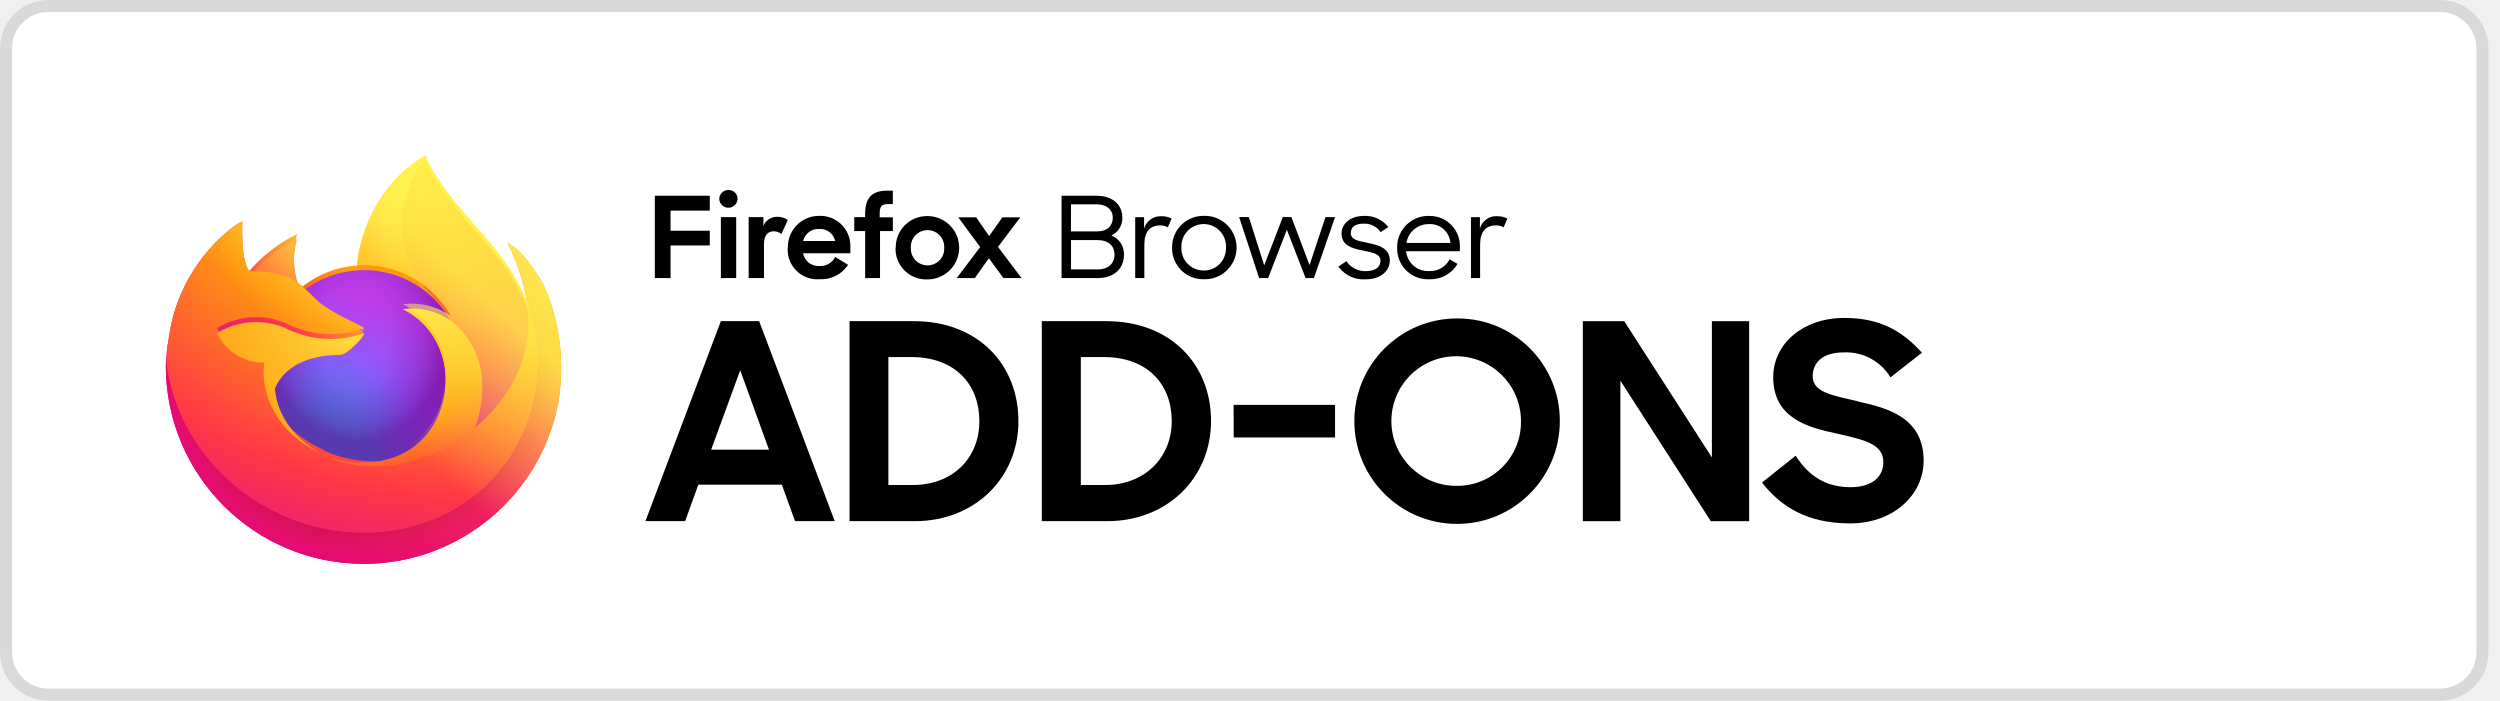
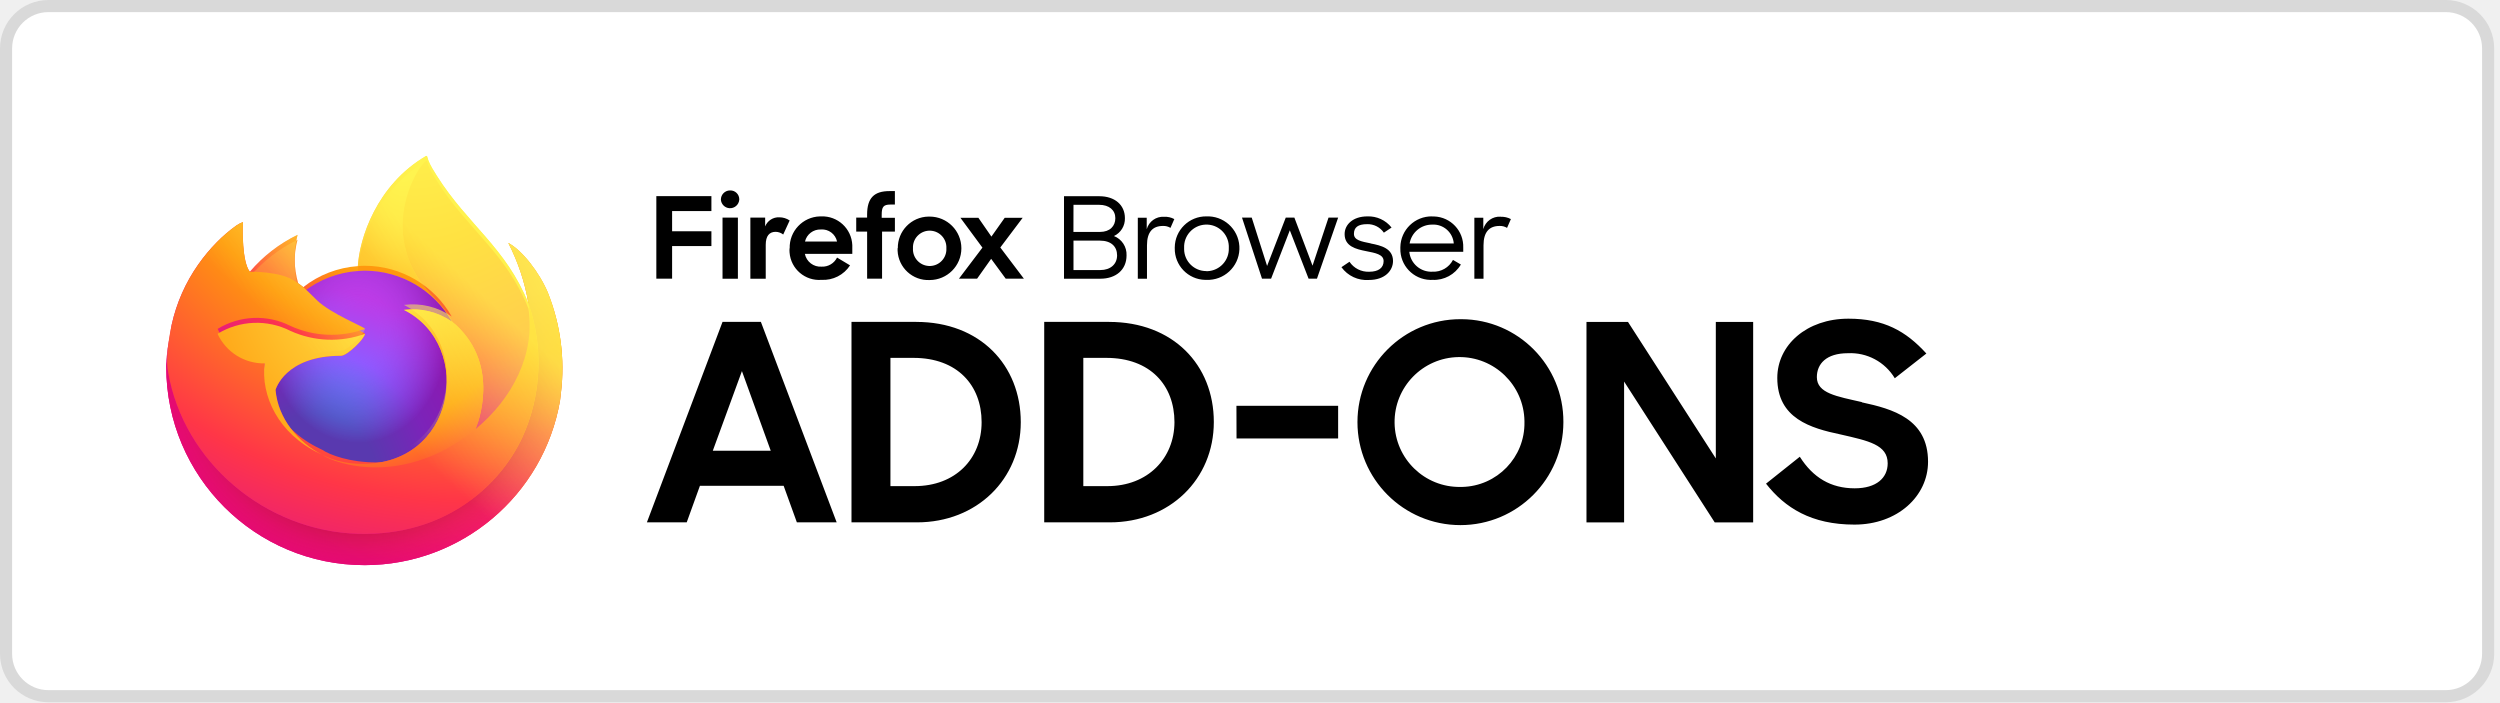
- <svg xmlns="http://www.w3.org/2000/svg" width="157" height="44" viewBox="0 0 157 44" fill="none">
-   <rect x="0.379" y="0.379" width="155.517" height="43.241" rx="2.655" fill="white" />
-   <rect x="0.379" y="0.379" width="155.517" height="43.241" rx="2.655" stroke="#D9D9D9" stroke-width="0.759" />
-   <path d="M34.342 18.371C33.802 17.072 32.707 15.669 31.849 15.225C32.461 16.409 32.885 17.681 33.107 18.997L33.11 19.018C31.704 15.515 29.322 14.102 27.376 11.026C27.275 10.87 27.178 10.71 27.083 10.55C27.035 10.466 26.989 10.38 26.946 10.294C26.866 10.138 26.803 9.973 26.761 9.801C26.761 9.786 26.748 9.771 26.733 9.77C26.725 9.767 26.717 9.767 26.709 9.77C26.708 9.77 26.706 9.772 26.703 9.773C26.701 9.775 26.697 9.777 26.695 9.778L26.7 9.77C23.578 11.598 22.52 14.981 22.421 16.674C21.175 16.76 19.983 17.219 19.001 17.992C18.899 17.906 18.791 17.825 18.68 17.749C18.398 16.758 18.385 15.709 18.645 14.712C17.499 15.268 16.48 16.055 15.654 17.025H15.648C15.155 16.401 15.191 14.342 15.219 13.911C15.073 13.97 14.933 14.044 14.803 14.131C14.369 14.442 13.962 14.79 13.588 15.171C13.162 15.602 12.774 16.069 12.427 16.565C11.628 17.697 11.061 18.978 10.759 20.33L10.742 20.412C10.696 20.67 10.656 20.929 10.62 21.188C10.62 21.198 10.617 21.206 10.617 21.215C10.508 21.78 10.441 22.353 10.416 22.927V22.992C10.422 29.856 15.991 35.415 22.855 35.409C28.899 35.404 34.064 31.05 35.091 25.093C35.111 24.933 35.128 24.773 35.147 24.612C35.403 22.496 35.126 20.351 34.341 18.369L34.342 18.371ZM20.018 28.098C20.076 28.126 20.131 28.156 20.19 28.183L20.199 28.188C20.138 28.159 20.079 28.128 20.018 28.098ZM33.11 19.02V19.008L33.112 19.021H33.11V19.02Z" fill="url(#paint0_linear_4745_283)" />
-   <path d="M34.342 18.371C33.802 17.072 32.707 15.669 31.849 15.225C32.461 16.409 32.885 17.681 33.107 18.997V19.009L33.11 19.023C34.068 21.763 33.929 24.769 32.723 27.41C31.299 30.466 27.851 33.598 22.454 33.446C16.623 33.281 11.487 28.954 10.527 23.287C10.352 22.393 10.527 21.939 10.615 21.213C10.494 21.778 10.428 22.352 10.414 22.929V22.993C10.42 29.857 15.989 35.416 22.853 35.41C28.898 35.405 34.063 31.051 35.09 25.094C35.11 24.934 35.127 24.775 35.145 24.613C35.401 22.498 35.125 20.352 34.339 18.371H34.342Z" fill="url(#paint1_radial_4745_283)" />
-   <path d="M34.342 18.371C33.802 17.072 32.707 15.669 31.849 15.225C32.461 16.409 32.885 17.681 33.107 18.997V19.009L33.11 19.023C34.068 21.763 33.929 24.769 32.723 27.41C31.299 30.466 27.851 33.598 22.454 33.446C16.623 33.281 11.487 28.954 10.527 23.287C10.352 22.393 10.527 21.939 10.615 21.213C10.494 21.778 10.428 22.352 10.414 22.929V22.993C10.42 29.857 15.989 35.416 22.853 35.41C28.898 35.405 34.063 31.051 35.09 25.094C35.11 24.934 35.127 24.775 35.145 24.613C35.401 22.498 35.125 20.352 34.339 18.371H34.342Z" fill="url(#paint2_radial_4745_283)" />
-   <path d="M28.302 20.144C28.329 20.164 28.354 20.182 28.38 20.201C28.068 19.648 27.679 19.14 27.225 18.696C23.363 14.833 26.213 10.32 26.694 10.09L26.699 10.083C23.577 11.911 22.518 15.294 22.42 16.987C22.564 16.977 22.709 16.965 22.857 16.965C25.112 16.969 27.19 18.184 28.302 20.145V20.144Z" fill="url(#paint3_radial_4745_283)" />
-   <path d="M22.865 20.915C22.845 21.224 21.752 22.29 21.371 22.29C17.838 22.29 17.264 24.428 17.264 24.428C17.42 26.228 18.674 27.711 20.192 28.495C20.261 28.53 20.33 28.564 20.401 28.595C20.523 28.648 20.644 28.698 20.767 28.744C21.288 28.928 21.832 29.033 22.384 29.056C28.578 29.346 29.777 21.649 25.308 19.415C26.362 19.277 27.429 19.537 28.305 20.142C27.193 18.18 25.113 16.966 22.859 16.962C22.711 16.962 22.568 16.974 22.422 16.983C21.176 17.07 19.984 17.528 19.002 18.302C19.191 18.462 19.405 18.677 19.855 19.12C20.699 19.95 22.862 20.811 22.867 20.912L22.865 20.915Z" fill="url(#paint4_radial_4745_283)" />
-   <path d="M22.865 20.915C22.845 21.224 21.752 22.29 21.371 22.29C17.838 22.29 17.264 24.428 17.264 24.428C17.42 26.228 18.674 27.711 20.192 28.495C20.261 28.53 20.33 28.564 20.401 28.595C20.523 28.648 20.644 28.698 20.767 28.744C21.288 28.928 21.832 29.033 22.384 29.056C28.578 29.346 29.777 21.649 25.308 19.415C26.362 19.277 27.429 19.537 28.305 20.142C27.193 18.18 25.113 16.966 22.859 16.962C22.711 16.962 22.568 16.974 22.422 16.983C21.176 17.07 19.984 17.528 19.002 18.302C19.191 18.462 19.405 18.677 19.855 19.12C20.699 19.95 22.862 20.811 22.867 20.912L22.865 20.915Z" fill="url(#paint5_radial_4745_283)" />
-   <path d="M18.421 17.891C18.507 17.946 18.593 18.003 18.677 18.061C18.394 17.07 18.382 16.021 18.642 15.024C17.496 15.58 16.476 16.367 15.651 17.337C15.711 17.335 17.514 17.303 18.421 17.892V17.891Z" fill="url(#paint6_radial_4745_283)" />
-   <path d="M10.53 23.287C11.489 28.954 16.625 33.281 22.456 33.446C27.853 33.599 31.3 30.466 32.725 27.41C33.932 24.769 34.07 21.763 33.112 19.023V19.01C33.112 19.001 33.11 18.996 33.112 18.998L33.115 19.019C33.555 21.897 32.092 24.686 29.802 26.572L29.795 26.588C25.335 30.22 21.068 28.779 20.204 28.192C20.143 28.162 20.084 28.132 20.023 28.102C17.423 26.859 16.349 24.489 16.579 22.459C15.318 22.477 14.165 21.751 13.636 20.607C15.023 19.757 16.753 19.686 18.204 20.423C19.676 21.091 21.351 21.158 22.87 20.607C22.866 20.506 20.703 19.644 19.859 18.814C19.409 18.369 19.195 18.156 19.006 17.996C18.904 17.91 18.796 17.828 18.685 17.753C18.6 17.696 18.515 17.639 18.429 17.583C17.522 16.993 15.72 17.026 15.66 17.027H15.654C15.162 16.403 15.197 14.345 15.225 13.914C15.079 13.972 14.939 14.046 14.809 14.133C14.375 14.444 13.968 14.793 13.595 15.174C13.167 15.603 12.778 16.069 12.428 16.565C11.629 17.697 11.062 18.978 10.76 20.33C10.754 20.355 10.312 22.285 10.531 23.287H10.53Z" fill="url(#paint7_radial_4745_283)" />
-   <path d="M27.227 18.695C27.681 19.14 28.069 19.648 28.381 20.202C28.445 20.251 28.507 20.301 28.567 20.355C31.384 22.953 29.908 26.625 29.797 26.886C32.087 24.999 33.549 22.211 33.11 19.332C31.704 15.828 29.322 14.415 27.376 11.339C27.275 11.183 27.178 11.024 27.083 10.864C27.035 10.78 26.989 10.694 26.946 10.607C26.866 10.451 26.803 10.286 26.761 10.115C26.761 10.099 26.748 10.084 26.733 10.083C26.725 10.081 26.717 10.081 26.709 10.083C26.708 10.083 26.706 10.085 26.703 10.087C26.701 10.088 26.697 10.09 26.695 10.091C26.214 10.32 23.364 14.833 27.228 18.696L27.227 18.695Z" fill="url(#paint8_radial_4745_283)" />
-   <path d="M28.564 20.353C28.505 20.299 28.443 20.248 28.378 20.2C28.353 20.18 28.329 20.162 28.301 20.143C27.427 19.537 26.359 19.279 25.304 19.416C29.774 21.651 28.575 29.347 22.38 29.057C21.829 29.034 21.284 28.93 20.763 28.745C20.642 28.699 20.52 28.649 20.398 28.596C20.327 28.564 20.257 28.53 20.188 28.496L20.196 28.501C21.061 29.091 25.327 30.532 29.788 26.898L29.795 26.882C29.907 26.622 31.383 22.949 28.564 20.354V20.353Z" fill="url(#paint9_radial_4745_283)" />
-   <path d="M17.264 24.429C17.264 24.429 17.838 22.291 21.371 22.291C21.754 22.291 22.846 21.226 22.866 20.916C21.346 21.467 19.671 21.4 18.2 20.733C16.748 19.996 15.018 20.066 13.631 20.916C14.16 22.061 15.313 22.787 16.574 22.768C16.344 24.8 17.418 27.169 20.018 28.411C20.076 28.439 20.131 28.47 20.19 28.496C18.673 27.712 17.419 26.23 17.263 24.43L17.264 24.429Z" fill="url(#paint10_radial_4745_283)" />
-   <path d="M34.342 18.371C33.802 17.072 32.707 15.669 31.849 15.225C32.461 16.409 32.885 17.681 33.107 18.997L33.11 19.018C31.704 15.515 29.322 14.102 27.376 11.026C27.275 10.87 27.178 10.71 27.083 10.55C27.035 10.466 26.989 10.38 26.946 10.294C26.866 10.138 26.803 9.973 26.761 9.801C26.761 9.786 26.748 9.771 26.733 9.77C26.725 9.767 26.717 9.767 26.709 9.77C26.708 9.77 26.706 9.772 26.703 9.773C26.701 9.775 26.697 9.777 26.695 9.778L26.7 9.77C23.578 11.598 22.52 14.981 22.421 16.674C22.566 16.664 22.71 16.652 22.858 16.652C25.113 16.656 27.191 17.871 28.303 19.832C27.429 19.227 26.361 18.968 25.306 19.105C29.777 21.34 28.578 29.036 22.382 28.746C21.831 28.723 21.286 28.619 20.766 28.434C20.644 28.388 20.523 28.338 20.4 28.285C20.33 28.253 20.259 28.22 20.19 28.186L20.199 28.19C20.138 28.161 20.079 28.131 20.018 28.101C20.076 28.128 20.131 28.159 20.19 28.186C18.673 27.401 17.419 25.918 17.263 24.118C17.263 24.118 17.837 21.981 21.37 21.981C21.752 21.981 22.845 20.915 22.864 20.605C22.859 20.505 20.696 19.643 19.853 18.813C19.402 18.368 19.189 18.155 19 17.994C18.898 17.908 18.79 17.827 18.679 17.752C18.396 16.76 18.384 15.711 18.644 14.715C17.498 15.271 16.478 16.057 15.653 17.027H15.647C15.154 16.403 15.189 14.345 15.217 13.914C15.072 13.972 14.932 14.046 14.802 14.133C14.368 14.444 13.961 14.793 13.587 15.174C13.161 15.604 12.773 16.072 12.426 16.567C11.627 17.7 11.06 18.98 10.758 20.332L10.741 20.415C10.718 20.524 10.612 21.08 10.598 21.199C10.598 21.207 10.598 21.189 10.598 21.199C10.502 21.772 10.441 22.351 10.414 22.931V22.995C10.42 29.859 15.989 35.419 22.853 35.412C28.898 35.408 34.063 31.054 35.09 25.096C35.11 24.936 35.127 24.777 35.145 24.616C35.401 22.5 35.125 20.354 34.339 18.373L34.342 18.371Z" fill="url(#paint11_linear_4745_283)" />
-   <path d="M41.124 12.291H44.574V13.227H42.111V14.49H44.574V15.416H42.111V17.462H41.123V12.29L41.124 12.291ZM45.748 11.932C46.054 11.922 46.31 12.164 46.32 12.469C46.32 12.484 46.32 12.497 46.32 12.512C46.295 12.83 46.019 13.068 45.7 13.045C45.415 13.023 45.19 12.797 45.168 12.512C45.164 12.195 45.418 11.935 45.736 11.932C45.741 11.932 45.744 11.932 45.749 11.932H45.748ZM45.271 13.635H46.233V17.463H45.271V13.635ZM49.074 14.695C48.939 14.589 48.771 14.528 48.599 14.525C48.205 14.525 47.978 14.782 47.978 15.34V17.463H47.015V13.635H47.941V14.186C48.087 13.824 48.446 13.595 48.836 13.615C49.064 13.615 49.287 13.685 49.477 13.814L49.072 14.695H49.074ZM49.478 15.565C49.447 14.487 50.297 13.588 51.375 13.558C51.398 13.558 51.42 13.558 51.443 13.558C52.482 13.514 53.358 14.322 53.402 15.361C53.404 15.408 53.404 15.457 53.402 15.505V15.906H50.429C50.529 16.401 50.98 16.744 51.484 16.707C51.888 16.725 52.266 16.502 52.447 16.139L53.261 16.627C52.87 17.227 52.188 17.575 51.472 17.535C50.448 17.616 49.552 16.852 49.471 15.828C49.463 15.741 49.463 15.653 49.468 15.566H49.478V15.565ZM50.439 15.135H52.447C52.346 14.664 51.911 14.34 51.431 14.379C50.961 14.36 50.544 14.677 50.437 15.135H50.44H50.439ZM53.646 13.635H54.329V13.445C54.329 12.406 54.769 11.973 55.73 11.973H56.07V12.816H55.794C55.343 12.816 55.243 12.971 55.243 13.457V13.647H56.071V14.512H55.266V17.462H54.331V14.512H53.647V13.633L53.646 13.635ZM56.253 15.558C56.235 14.478 57.097 13.588 58.176 13.57C58.2 13.57 58.223 13.57 58.248 13.57C59.346 13.57 60.236 14.46 60.236 15.558C60.236 16.657 59.346 17.547 58.248 17.547C57.185 17.594 56.287 16.771 56.24 15.71C56.237 15.653 56.237 15.596 56.24 15.54L56.253 15.56V15.558ZM59.296 15.558C59.328 14.981 58.886 14.485 58.307 14.454C57.729 14.422 57.234 14.864 57.202 15.443C57.2 15.482 57.2 15.521 57.202 15.56C57.171 16.137 57.613 16.633 58.192 16.664C58.769 16.696 59.265 16.254 59.296 15.675C59.299 15.636 59.299 15.597 59.296 15.558ZM61.556 15.516L60.177 13.647H61.303L62.117 14.824L62.951 13.647H64.076L62.675 15.506L64.154 17.462H63.015L62.101 16.218L61.22 17.462H60.081L61.556 15.515V15.516ZM69.797 14.789C70.228 14.586 70.497 14.147 70.483 13.67C70.483 12.834 69.842 12.294 68.879 12.294H66.666V17.463H68.95C69.912 17.463 70.585 16.908 70.585 16.004C70.609 15.472 70.292 14.983 69.796 14.789H69.797ZM67.26 12.832H68.863C69.504 12.832 69.883 13.172 69.883 13.669C69.883 14.165 69.543 14.532 68.92 14.532H67.256L67.26 12.832ZM68.943 16.92H67.26V15.077H68.918C69.623 15.077 69.992 15.452 69.992 16C69.992 16.549 69.582 16.92 68.943 16.92ZM71.849 14.356V13.641H71.291V17.463H71.865V15.369C71.865 14.525 72.23 14.156 72.869 14.156C73.034 14.15 73.197 14.193 73.337 14.278L73.578 13.727C73.381 13.621 73.159 13.572 72.937 13.582C72.436 13.551 71.982 13.877 71.849 14.362V14.356ZM75.588 13.557C74.504 13.546 73.617 14.416 73.606 15.5C73.606 15.515 73.606 15.53 73.606 15.545C73.583 16.622 74.436 17.513 75.513 17.536C75.537 17.536 75.562 17.536 75.587 17.536C76.685 17.579 77.612 16.725 77.656 15.626C77.7 14.528 76.845 13.601 75.747 13.557C75.693 13.555 75.64 13.555 75.587 13.557H75.588ZM75.588 16.985C74.823 16.991 74.198 16.375 74.192 15.611C74.192 15.586 74.192 15.562 74.193 15.539C74.157 14.766 74.753 14.109 75.526 14.073C76.299 14.036 76.956 14.632 76.992 15.405C76.995 15.45 76.995 15.495 76.992 15.539C77.024 16.309 76.427 16.958 75.656 16.991C75.633 16.991 75.61 16.992 75.588 16.991V16.985ZM82.238 16.645L81.1 13.633H80.561L79.391 16.663L78.428 13.633H77.819L79.073 17.462H79.641L80.814 14.428L81.992 17.462H82.515L83.843 13.636H83.24L82.239 16.644L82.238 16.645ZM85.887 15.25C85.291 15.129 84.832 15.051 84.832 14.654C84.832 14.257 85.072 14.045 85.66 14.045C86.077 14.034 86.471 14.234 86.709 14.578L87.189 14.257C86.825 13.795 86.261 13.535 85.672 13.558C84.768 13.558 84.248 14.074 84.248 14.668C84.248 15.433 84.951 15.611 85.608 15.738C86.168 15.85 86.692 15.937 86.692 16.36C86.692 16.782 86.371 17.026 85.787 17.026C85.294 17.047 84.827 16.81 84.553 16.401L84.049 16.741C84.445 17.288 85.097 17.591 85.772 17.542C86.772 17.542 87.281 16.956 87.281 16.352C87.275 15.567 86.543 15.381 85.887 15.256V15.25ZM89.734 13.557C88.651 13.539 87.758 14.403 87.74 15.487C87.74 15.511 87.74 15.537 87.74 15.561C87.711 16.623 88.547 17.508 89.609 17.538C89.658 17.539 89.708 17.538 89.756 17.537C90.481 17.57 91.164 17.2 91.532 16.574L91.038 16.285C90.792 16.761 90.29 17.049 89.755 17.023C89.015 17.064 88.375 16.514 88.302 15.776H91.681V15.512C91.715 14.47 90.898 13.597 89.856 13.563C89.816 13.562 89.776 13.562 89.736 13.563L89.732 13.557H89.734ZM88.32 15.256C88.437 14.568 89.037 14.067 89.734 14.073C90.432 14.033 91.034 14.558 91.088 15.256H88.32ZM94.028 13.576C93.525 13.543 93.069 13.869 92.938 14.356V13.641H92.377V17.463H92.951V15.369C92.951 14.525 93.32 14.156 93.957 14.156C94.122 14.15 94.285 14.193 94.426 14.278L94.666 13.727C94.471 13.624 94.252 13.574 94.031 13.582L94.028 13.576ZM45.271 20.168L40.532 32.729H43.026L43.854 30.439H49.1L49.928 32.729H52.422L47.674 20.168H45.272H45.271ZM44.661 28.24L46.486 23.252L48.291 28.24H44.661ZM57.41 20.168H53.351V32.729H57.455C61.203 32.729 63.957 30.029 63.957 26.451C63.957 22.873 61.398 20.17 57.41 20.17V20.168ZM57.308 30.459H55.791V22.424H57.236C59.988 22.424 61.504 24.146 61.504 26.451C61.504 28.756 59.853 30.459 57.307 30.459H57.308ZM69.492 20.168H65.426V32.729H69.537C73.289 32.729 76.053 30.029 76.053 26.441C76.053 22.853 73.488 20.17 69.486 20.17H69.492V20.168ZM69.39 30.459H67.876V22.424H69.32C72.074 22.424 73.587 24.146 73.587 26.451C73.581 28.705 71.929 30.459 69.384 30.459H69.39ZM77.476 27.473H83.841V25.424H77.47L77.476 27.473ZM91.508 19.998C87.945 19.997 85.055 22.884 85.053 26.446C85.052 30.009 87.938 32.899 91.501 32.901C95.063 32.902 97.953 30.016 97.956 26.453C97.956 26.449 97.956 26.445 97.956 26.44C97.971 22.898 95.113 20.014 91.572 19.998C91.55 19.998 91.53 19.998 91.508 19.998ZM91.508 30.51C89.261 30.544 87.412 28.749 87.379 26.502C87.345 24.255 89.14 22.407 91.386 22.373C93.633 22.339 95.482 24.134 95.516 26.381C95.516 26.401 95.516 26.421 95.516 26.441C95.557 28.648 93.801 30.469 91.595 30.51C91.566 30.51 91.537 30.51 91.508 30.51ZM107.504 28.721L102.002 20.17H99.402V32.73H101.76V23.906L107.438 32.73H109.846V20.17H107.506V28.721H107.504ZM116.659 25.194C115.091 24.834 113.837 24.645 113.837 23.629C113.837 22.805 114.421 22.131 115.78 22.131C116.974 22.072 118.104 22.674 118.72 23.699L120.698 22.151C119.415 20.74 118.034 19.967 115.815 19.967C113.198 19.967 111.358 21.618 111.358 23.68C111.358 26.227 113.458 26.828 115.331 27.223C117.069 27.621 118.274 27.864 118.274 29.032C118.274 29.942 117.569 30.596 116.21 30.596C114.712 30.596 113.596 29.926 112.769 28.618L110.652 30.305C111.838 31.818 113.49 32.87 116.193 32.87C118.896 32.87 120.804 31.084 120.804 28.932C120.804 26.242 118.582 25.623 116.658 25.209V25.194H116.659Z" fill="black" />
+ <svg xmlns="http://www.w3.org/2000/svg" width="178" height="50" viewBox="0 0 178 50" fill="none">
+   <rect x="0.431" y="0.431" width="176.724" height="49.138" rx="3.017" fill="white" />
+   <rect x="0.431" y="0.431" width="176.724" height="49.138" rx="3.017" stroke="#D9D9D9" stroke-width="0.862" />
+   <path d="M39.025 20.876C38.411 19.4 37.167 17.805 36.192 17.301C36.887 18.647 37.37 20.092 37.622 21.588L37.625 21.611C36.028 17.63 33.32 16.025 31.109 12.53C30.994 12.352 30.884 12.171 30.777 11.989C30.721 11.894 30.669 11.796 30.621 11.698C30.53 11.52 30.458 11.332 30.41 11.138C30.41 11.12 30.396 11.103 30.378 11.102C30.37 11.099 30.36 11.099 30.352 11.102C30.35 11.102 30.348 11.105 30.345 11.106C30.342 11.108 30.338 11.11 30.335 11.112L30.341 11.102C26.793 13.179 25.59 17.023 25.479 18.948C24.062 19.046 22.708 19.567 21.592 20.445C21.476 20.348 21.353 20.255 21.228 20.17C20.906 19.043 20.892 17.851 21.188 16.719C19.886 17.35 18.727 18.244 17.789 19.346H17.782C17.222 18.637 17.262 16.298 17.294 15.808C17.128 15.874 16.97 15.959 16.822 16.058C16.328 16.411 15.866 16.807 15.441 17.24C14.957 17.73 14.516 18.261 14.121 18.823C13.214 20.11 12.57 21.566 12.226 23.102L12.207 23.196C12.155 23.488 12.109 23.783 12.068 24.077C12.068 24.088 12.065 24.098 12.065 24.108C11.941 24.75 11.865 25.401 11.836 26.054V26.127C11.843 33.927 18.171 40.244 25.971 40.237C32.84 40.232 38.709 35.284 39.876 28.515C39.899 28.332 39.919 28.152 39.939 27.968C40.23 25.564 39.916 23.125 39.023 20.875L39.025 20.876ZM22.748 31.93C22.814 31.961 22.876 31.996 22.944 32.026L22.953 32.032C22.884 31.999 22.817 31.964 22.748 31.93ZM37.625 21.614V21.6L37.628 21.615H37.625V21.614Z" fill="url(#paint0_linear_4745_283)" />
+   <path d="M39.025 20.876C38.411 19.4 37.167 17.805 36.192 17.301C36.887 18.647 37.37 20.092 37.622 21.588V21.601L37.625 21.617C38.713 24.731 38.556 28.146 37.185 31.148C35.567 34.621 31.648 38.179 25.516 38.007C18.89 37.819 13.054 32.902 11.963 26.462C11.764 25.447 11.963 24.931 12.062 24.106C11.925 24.748 11.85 25.4 11.835 26.055V26.128C11.841 33.928 18.17 40.245 25.97 40.239C32.839 40.233 38.708 35.285 39.874 28.516C39.898 28.334 39.917 28.153 39.938 27.97C40.229 25.566 39.914 23.127 39.022 20.876H39.025Z" fill="url(#paint1_radial_4745_283)" />
+   <path d="M39.025 20.876C38.411 19.4 37.167 17.805 36.192 17.301C36.887 18.647 37.37 20.092 37.622 21.588V21.601L37.625 21.617C38.713 24.731 38.556 28.146 37.185 31.148C35.567 34.621 31.648 38.179 25.516 38.007C18.89 37.819 13.054 32.902 11.963 26.462C11.764 25.447 11.963 24.931 12.062 24.106C11.925 24.748 11.85 25.4 11.835 26.055V26.128C11.841 33.928 18.17 40.245 25.97 40.239C32.839 40.233 38.708 35.285 39.874 28.516C39.898 28.334 39.917 28.153 39.938 27.97C40.229 25.566 39.914 23.127 39.022 20.876H39.025Z" fill="url(#paint2_radial_4745_283)" />
+   <path d="M32.161 22.891C32.192 22.913 32.221 22.934 32.25 22.956C31.895 22.327 31.454 21.75 30.938 21.245C26.549 16.855 29.788 11.727 30.334 11.466L30.339 11.458C26.792 13.535 25.589 17.379 25.477 19.303C25.641 19.292 25.805 19.279 25.974 19.279C28.537 19.283 30.898 20.663 32.161 22.892V22.891Z" fill="url(#paint3_radial_4745_283)" />
+   <path d="M25.983 23.767C25.96 24.119 24.719 25.33 24.285 25.33C20.27 25.33 19.618 27.759 19.618 27.759C19.796 29.804 21.221 31.49 22.945 32.381C23.023 32.421 23.102 32.459 23.183 32.494C23.321 32.554 23.459 32.611 23.599 32.663C24.19 32.873 24.81 32.992 25.436 33.018C32.474 33.348 33.837 24.601 28.759 22.062C29.957 21.906 31.17 22.201 32.164 22.888C30.901 20.659 28.538 19.28 25.977 19.274C25.808 19.274 25.645 19.288 25.48 19.299C24.064 19.397 22.709 19.919 21.593 20.797C21.808 20.979 22.051 21.223 22.563 21.727C23.521 22.67 25.979 23.648 25.985 23.764L25.983 23.767Z" fill="url(#paint4_radial_4745_283)" />
+   <path d="M25.983 23.767C25.96 24.119 24.719 25.33 24.285 25.33C20.27 25.33 19.618 27.759 19.618 27.759C19.796 29.804 21.221 31.49 22.945 32.381C23.023 32.421 23.102 32.459 23.183 32.494C23.321 32.554 23.459 32.611 23.599 32.663C24.19 32.873 24.81 32.992 25.436 33.018C32.474 33.348 33.837 24.601 28.759 22.062C29.957 21.906 31.17 22.201 32.164 22.888C30.901 20.659 28.538 19.28 25.977 19.274C25.808 19.274 25.645 19.288 25.48 19.299C24.064 19.397 22.709 19.919 21.593 20.797C21.808 20.979 22.051 21.223 22.563 21.727C23.521 22.67 25.979 23.648 25.985 23.764L25.983 23.767Z" fill="url(#paint5_radial_4745_283)" />
+   <path d="M20.932 20.331C21.03 20.393 21.128 20.458 21.224 20.524C20.902 19.397 20.888 18.206 21.183 17.073C19.881 17.705 18.723 18.599 17.785 19.701C17.854 19.699 19.902 19.662 20.932 20.332V20.331Z" fill="url(#paint6_radial_4745_283)" />
+   <path d="M11.966 26.462C13.055 32.902 18.892 37.819 25.519 38.007C31.651 38.181 35.568 34.621 37.188 31.148C38.559 28.146 38.716 24.731 37.628 21.617V21.603C37.628 21.592 37.625 21.586 37.628 21.589L37.63 21.612C38.131 24.883 36.468 28.052 33.866 30.196L33.858 30.214C28.79 34.341 23.941 32.703 22.959 32.036C22.89 32.003 22.822 31.968 22.753 31.934C19.799 30.521 18.578 27.829 18.84 25.521C17.407 25.542 16.097 24.717 15.495 23.417C17.072 22.451 19.037 22.371 20.687 23.208C22.359 23.967 24.262 24.043 25.989 23.417C25.983 23.302 23.526 22.323 22.567 21.379C22.055 20.875 21.812 20.632 21.597 20.45C21.481 20.352 21.359 20.259 21.233 20.174C21.137 20.109 21.04 20.044 20.942 19.981C19.912 19.31 17.863 19.348 17.796 19.349H17.789C17.229 18.64 17.269 16.301 17.301 15.811C17.135 15.877 16.977 15.961 16.829 16.061C16.335 16.414 15.873 16.81 15.448 17.243C14.963 17.731 14.52 18.261 14.123 18.823C13.215 20.11 12.571 21.566 12.228 23.102C12.221 23.131 11.719 25.324 11.967 26.462H11.966Z" fill="url(#paint7_radial_4745_283)" />
+   <path d="M30.939 21.244C31.455 21.75 31.897 22.327 32.251 22.957C32.324 23.012 32.395 23.069 32.462 23.131C35.663 26.083 33.986 30.255 33.861 30.552C36.462 28.408 38.124 25.24 37.625 21.968C36.028 17.986 33.32 16.381 31.109 12.886C30.994 12.708 30.884 12.527 30.777 12.345C30.721 12.25 30.669 12.152 30.621 12.054C30.53 11.876 30.458 11.688 30.41 11.494C30.41 11.476 30.396 11.459 30.378 11.458C30.37 11.455 30.36 11.455 30.352 11.458C30.35 11.458 30.348 11.461 30.345 11.462C30.342 11.463 30.338 11.466 30.335 11.468C29.789 11.727 26.55 16.855 30.941 21.245L30.939 21.244Z" fill="url(#paint8_radial_4745_283)" />
+   <path d="M32.459 23.128C32.392 23.068 32.321 23.01 32.248 22.954C32.219 22.932 32.192 22.912 32.16 22.89C31.167 22.201 29.953 21.908 28.755 22.064C33.834 24.603 32.472 33.349 25.432 33.019C24.805 32.993 24.186 32.874 23.595 32.665C23.457 32.612 23.319 32.556 23.179 32.495C23.099 32.459 23.019 32.421 22.941 32.382L22.95 32.388C23.932 33.058 28.781 34.695 33.85 30.566L33.858 30.548C33.985 30.252 35.662 26.079 32.459 23.13V23.128Z" fill="url(#paint9_radial_4745_283)" />
+   <path d="M19.618 27.76C19.618 27.76 20.27 25.331 24.285 25.331C24.72 25.331 25.961 24.12 25.983 23.768C24.257 24.395 22.353 24.319 20.681 23.56C19.032 22.723 17.066 22.803 15.49 23.768C16.091 25.069 17.401 25.894 18.834 25.873C18.572 28.182 19.793 30.875 22.748 32.285C22.814 32.317 22.876 32.352 22.944 32.382C21.219 31.491 19.794 29.807 19.617 27.761L19.618 27.76Z" fill="url(#paint10_radial_4745_283)" />
+   <path d="M39.025 20.876C38.411 19.4 37.167 17.805 36.192 17.301C36.887 18.647 37.37 20.092 37.622 21.588L37.625 21.611C36.028 17.63 33.32 16.025 31.109 12.53C30.994 12.352 30.884 12.171 30.776 11.989C30.721 11.894 30.669 11.796 30.621 11.698C30.53 11.52 30.458 11.332 30.41 11.138C30.41 11.12 30.396 11.103 30.378 11.102C30.37 11.099 30.36 11.099 30.352 11.102C30.35 11.102 30.348 11.105 30.345 11.106C30.342 11.108 30.338 11.11 30.335 11.112L30.341 11.102C26.793 13.179 25.59 17.023 25.479 18.948C25.643 18.936 25.807 18.923 25.975 18.923C28.538 18.927 30.899 20.308 32.163 22.537C31.17 21.848 29.956 21.555 28.757 21.71C33.837 24.25 32.474 32.996 25.434 32.666C24.808 32.64 24.189 32.521 23.597 32.312C23.459 32.259 23.321 32.203 23.182 32.142C23.102 32.106 23.022 32.068 22.943 32.029L22.953 32.035C22.884 32.001 22.817 31.967 22.748 31.932C22.814 31.964 22.876 31.999 22.943 32.029C21.219 31.138 19.794 29.452 19.616 27.407C19.616 27.407 20.269 24.978 24.284 24.978C24.719 24.978 25.96 23.767 25.982 23.415C25.977 23.301 23.519 22.321 22.56 21.378C22.048 20.873 21.805 20.63 21.59 20.448C21.474 20.35 21.352 20.258 21.226 20.172C20.905 19.046 20.891 17.854 21.186 16.721C19.884 17.353 18.726 18.247 17.788 19.349H17.781C17.221 18.64 17.261 16.301 17.292 15.811C17.127 15.877 16.968 15.961 16.821 16.061C16.327 16.414 15.865 16.81 15.44 17.243C14.956 17.732 14.514 18.263 14.12 18.826C13.212 20.113 12.568 21.568 12.225 23.105L12.206 23.199C12.179 23.323 12.059 23.954 12.043 24.09C12.043 24.099 12.043 24.079 12.043 24.09C11.934 24.741 11.865 25.399 11.835 26.058V26.131C11.841 33.931 18.17 40.248 25.97 40.241C32.839 40.236 38.708 35.288 39.874 28.519C39.898 28.337 39.917 28.156 39.938 27.972C40.229 25.568 39.914 23.13 39.022 20.879L39.025 20.876Z" fill="url(#paint11_linear_4745_283)" />
+   <path d="M46.732 13.967H50.652V15.03H47.854V16.466H50.652V17.519H47.854V19.843H46.731V13.966L46.732 13.967ZM51.986 13.559C52.334 13.548 52.625 13.822 52.636 14.17C52.636 14.186 52.636 14.201 52.636 14.218C52.608 14.579 52.294 14.85 51.932 14.823C51.608 14.799 51.352 14.542 51.327 14.218C51.323 13.858 51.611 13.563 51.972 13.559C51.978 13.559 51.982 13.559 51.988 13.559H51.986ZM51.444 15.494H52.538V19.844H51.444V15.494ZM55.766 16.699C55.612 16.578 55.422 16.509 55.226 16.506C54.778 16.506 54.52 16.797 54.52 17.432V19.844H53.426V15.494H54.479V16.12C54.644 15.709 55.052 15.448 55.495 15.472C55.755 15.472 56.008 15.552 56.224 15.698L55.764 16.699H55.766ZM56.225 17.687C56.19 16.462 57.156 15.441 58.381 15.407C58.407 15.407 58.432 15.407 58.458 15.407C59.639 15.357 60.635 16.274 60.684 17.455C60.687 17.509 60.687 17.564 60.684 17.619V18.075H57.306C57.419 18.637 57.932 19.028 58.505 18.985C58.964 19.006 59.393 18.752 59.599 18.339L60.524 18.894C60.08 19.577 59.305 19.971 58.491 19.926C57.327 20.018 56.309 19.15 56.217 17.986C56.208 17.887 56.208 17.788 56.214 17.688H56.225V17.687ZM57.317 17.199H59.599C59.484 16.663 58.99 16.295 58.444 16.339C57.91 16.319 57.436 16.679 57.315 17.199H57.319H57.317ZM60.961 15.494H61.738V15.279C61.738 14.098 62.237 13.606 63.33 13.606H63.716V14.564H63.403C62.89 14.564 62.777 14.739 62.777 15.293V15.508H63.717V16.491H62.803V19.843H61.739V16.491H60.963V15.492L60.961 15.494ZM63.924 17.68C63.904 16.453 64.883 15.441 66.109 15.421C66.137 15.421 66.163 15.421 66.19 15.421C67.439 15.421 68.45 16.432 68.45 17.68C68.45 18.928 67.439 19.939 66.19 19.939C64.984 19.993 63.963 19.058 63.909 17.852C63.906 17.788 63.906 17.723 63.909 17.659L63.924 17.681V17.68ZM67.382 17.68C67.418 17.023 66.916 16.461 66.258 16.425C65.601 16.389 65.039 16.891 65.003 17.549C65 17.593 65 17.637 65.003 17.681C64.967 18.338 65.469 18.901 66.127 18.937C66.784 18.973 67.346 18.47 67.382 17.812C67.385 17.768 67.385 17.724 67.382 17.68ZM69.95 17.632L68.383 15.508H69.662L70.588 16.846L71.535 15.508H72.814L71.222 17.621L72.902 19.843H71.608L70.57 18.429L69.568 19.843H68.275L69.95 17.63V17.632ZM79.314 16.806C79.804 16.575 80.11 16.076 80.094 15.534C80.094 14.584 79.365 13.971 78.272 13.971H75.757V19.844H78.352C79.445 19.844 80.21 19.214 80.21 18.186C80.237 17.582 79.877 17.026 79.313 16.806H79.314ZM76.432 14.582H78.254C78.982 14.582 79.412 14.968 79.412 15.533C79.412 16.097 79.026 16.513 78.319 16.513H76.428L76.432 14.582ZM78.345 19.228H76.432V17.133H78.316C79.117 17.133 79.537 17.559 79.537 18.182C79.537 18.806 79.07 19.228 78.345 19.228ZM81.647 16.313V15.501H81.012V19.844H81.665V17.465C81.665 16.506 82.08 16.087 82.805 16.087C82.993 16.08 83.178 16.128 83.338 16.225L83.611 15.599C83.388 15.479 83.135 15.422 82.883 15.434C82.313 15.399 81.797 15.77 81.647 16.32V16.313ZM85.895 15.406C84.663 15.393 83.655 16.382 83.643 17.614C83.643 17.63 83.643 17.648 83.643 17.665C83.617 18.888 84.586 19.901 85.81 19.927C85.837 19.927 85.866 19.927 85.894 19.927C87.142 19.977 88.196 19.006 88.246 17.757C88.295 16.509 87.324 15.455 86.076 15.406C86.015 15.403 85.954 15.403 85.894 15.406H85.895ZM85.895 19.301C85.026 19.308 84.316 18.608 84.309 17.739C84.309 17.712 84.309 17.684 84.31 17.658C84.269 16.779 84.946 16.033 85.825 15.992C86.704 15.95 87.45 16.628 87.491 17.506C87.494 17.557 87.494 17.608 87.491 17.658C87.527 18.532 86.848 19.27 85.972 19.308C85.946 19.308 85.92 19.309 85.895 19.308V19.301ZM93.452 18.915L92.159 15.492H91.546L90.217 18.935L89.123 15.492H88.43L89.855 19.843H90.501L91.835 16.396L93.172 19.843H93.767L95.276 15.495H94.59L93.454 18.913L93.452 18.915ZM97.599 17.33C96.921 17.192 96.4 17.104 96.4 16.652C96.4 16.201 96.673 15.96 97.341 15.96C97.815 15.948 98.262 16.175 98.532 16.566L99.079 16.201C98.665 15.676 98.023 15.381 97.355 15.407C96.327 15.407 95.737 15.993 95.737 16.668C95.737 17.538 96.535 17.739 97.281 17.884C97.919 18.011 98.513 18.11 98.513 18.59C98.513 19.07 98.149 19.348 97.486 19.348C96.925 19.371 96.394 19.102 96.083 18.637L95.51 19.023C95.96 19.646 96.701 19.99 97.468 19.934C98.604 19.934 99.183 19.268 99.183 18.582C99.177 17.69 98.345 17.479 97.599 17.337V17.33ZM101.971 15.406C100.739 15.385 99.725 16.367 99.705 17.599C99.705 17.626 99.705 17.655 99.705 17.683C99.672 18.89 100.622 19.895 101.829 19.93C101.884 19.931 101.941 19.93 101.996 19.928C102.819 19.966 103.596 19.545 104.014 18.834L103.452 18.506C103.172 19.047 102.603 19.374 101.994 19.345C101.153 19.39 100.426 18.766 100.343 17.927H104.183V17.628C104.222 16.443 103.294 15.451 102.109 15.412C102.063 15.411 102.018 15.411 101.972 15.412L101.968 15.406H101.971ZM100.364 17.337C100.497 16.555 101.178 15.985 101.971 15.992C102.764 15.946 103.448 16.544 103.509 17.337H100.364ZM106.85 15.428C106.279 15.39 105.76 15.76 105.611 16.313V15.501H104.974V19.844H105.626V17.465C105.626 16.506 106.046 16.087 106.77 16.087C106.957 16.08 107.142 16.128 107.302 16.225L107.575 15.599C107.353 15.481 107.105 15.425 106.854 15.434L106.85 15.428ZM51.444 22.919L46.059 37.192H48.894L49.834 34.59H55.796L56.737 37.192H59.571L54.175 22.919H51.446H51.444ZM50.752 32.091L52.825 26.422L54.876 32.091H50.752ZM65.239 22.919H60.626V37.192H65.29C69.549 37.192 72.679 34.124 72.679 30.058C72.679 25.992 69.771 22.92 65.239 22.92V22.919ZM65.123 34.612H63.399V25.481H65.041C68.168 25.481 69.891 27.439 69.891 30.058C69.891 32.677 68.015 34.612 65.121 34.612H65.123ZM78.968 22.919H74.348V37.192H79.019C83.283 37.192 86.424 34.124 86.424 30.047C86.424 25.97 83.509 22.92 78.961 22.92H78.968V22.919ZM78.852 34.612H77.132V25.481H78.772C81.902 25.481 83.622 27.439 83.622 30.058C83.615 32.619 81.738 34.612 78.846 34.612H78.852ZM88.041 31.219H95.275V28.891H88.034L88.041 31.219ZM103.986 22.726C99.938 22.724 96.654 26.004 96.651 30.052C96.65 34.101 99.93 37.385 103.978 37.388C108.026 37.389 111.31 34.109 111.313 30.061C111.313 30.055 111.313 30.051 111.313 30.046C111.331 26.021 108.083 22.744 104.059 22.726C104.034 22.726 104.011 22.726 103.986 22.726ZM103.986 34.67C101.433 34.709 99.332 32.669 99.294 30.116C99.255 27.563 101.295 25.462 103.848 25.424C106.401 25.385 108.502 27.425 108.541 29.978C108.541 30.001 108.541 30.023 108.541 30.047C108.588 32.554 106.592 34.623 104.086 34.67C104.052 34.67 104.019 34.67 103.986 34.67ZM122.164 32.637L115.912 22.92H112.957V37.193H115.636V27.166L122.088 37.193H124.825V22.92H122.166V32.637H122.164ZM132.567 28.629C130.785 28.221 129.36 28.006 129.36 26.851C129.36 25.915 130.023 25.149 131.568 25.149C132.926 25.081 134.21 25.766 134.909 26.931L137.157 25.171C135.699 23.568 134.13 22.69 131.608 22.69C128.634 22.69 126.543 24.566 126.543 26.909C126.543 29.803 128.93 30.487 131.058 30.935C133.033 31.388 134.403 31.663 134.403 32.99C134.403 34.025 133.601 34.768 132.057 34.768C130.354 34.768 129.087 34.007 128.146 32.52L125.741 34.437C127.088 36.157 128.966 37.352 132.037 37.352C135.109 37.352 137.277 35.323 137.277 32.877C137.277 29.821 134.752 29.117 132.566 28.647V28.629H132.567Z" fill="black" />
  <defs>
-     <linearGradient id="paint0_linear_4745_283" x1="32.11" y1="13.373" x2="12.128" y2="32.624" gradientUnits="userSpaceOnUse">
+     <linearGradient id="paint0_linear_4745_283" x1="36.489" y1="15.196" x2="13.782" y2="37.072" gradientUnits="userSpaceOnUse">
      <stop offset="0.05" stop-color="#FFF44F" />
      <stop offset="0.37" stop-color="#FF980E" />
      <stop offset="0.53" stop-color="#FF3647" />
      <stop offset="0.7" stop-color="#E31587" />
    </linearGradient>
-     <radialGradient id="paint1_radial_4745_283" cx="0" cy="0" r="1" gradientUnits="userSpaceOnUse" gradientTransform="translate(32.1642 15.1932) scale(25.4075 25.826)">
+     <radialGradient id="paint1_radial_4745_283" cx="0" cy="0" r="1" gradientUnits="userSpaceOnUse" gradientTransform="translate(36.5502 17.265) scale(28.8722 29.3477)">
      <stop offset="0.13" stop-color="#FFBD4F" />
      <stop offset="0.28" stop-color="#FF980E" />
      <stop offset="0.47" stop-color="#FF3750" />
      <stop offset="0.78" stop-color="#EB0878" />
      <stop offset="0.86" stop-color="#E50080" />
    </radialGradient>
-     <radialGradient id="paint2_radial_4745_283" cx="0" cy="0" r="1" gradientUnits="userSpaceOnUse" gradientTransform="translate(22.5612 23.3002) scale(26.0434 25.826)">
+     <radialGradient id="paint2_radial_4745_283" cx="0" cy="0" r="1" gradientUnits="userSpaceOnUse" gradientTransform="translate(25.6378 26.4775) scale(29.5948 29.3477)">
      <stop offset="0.3" stop-color="#960E18" />
      <stop offset="0.35" stop-color="#B11927" stop-opacity="0.74" />
      <stop offset="0.43" stop-color="#DB293D" stop-opacity="0.34" />
      <stop offset="0.5" stop-color="#F5334B" stop-opacity="0.09" />
      <stop offset="0.53" stop-color="#FF3750" stop-opacity="0" />
    </radialGradient>
-     <radialGradient id="paint3_radial_4745_283" cx="0" cy="0" r="1" gradientUnits="userSpaceOnUse" gradientTransform="translate(25.2941 9.4403) scale(8.34883 14.1692)">
+     <radialGradient id="paint3_radial_4745_283" cx="0" cy="0" r="1" gradientUnits="userSpaceOnUse" gradientTransform="translate(28.7433 10.7276) scale(9.48731 16.1014)">
      <stop offset="0.13" stop-color="#FFF44F" />
      <stop offset="0.53" stop-color="#FF980E" />
    </radialGradient>
-     <radialGradient id="paint4_radial_4745_283" cx="0" cy="0" r="1" gradientUnits="userSpaceOnUse" gradientTransform="translate(19.7774 30.166) scale(11.0328 12.0935)">
+     <radialGradient id="paint4_radial_4745_283" cx="0" cy="0" r="1" gradientUnits="userSpaceOnUse" gradientTransform="translate(22.4744 34.2795) scale(12.5373 13.7426)">
      <stop offset="0.35" stop-color="#3A8EE6" />
      <stop offset="0.67" stop-color="#9059FF" />
      <stop offset="1" stop-color="#C139E6" />
    </radialGradient>
-     <radialGradient id="paint5_radial_4745_283" cx="0" cy="0" r="1" gradientUnits="userSpaceOnUse" gradientTransform="translate(22.4198 20.821) scale(5.86801 7.14613)">
+     <radialGradient id="paint5_radial_4745_283" cx="0" cy="0" r="1" gradientUnits="userSpaceOnUse" gradientTransform="translate(25.477 23.6602) scale(6.66819 8.12061)">
      <stop offset="0.21" stop-color="#9059FF" stop-opacity="0" />
      <stop offset="0.97" stop-color="#6E008B" stop-opacity="0.6" />
    </radialGradient>
-     <radialGradient id="paint6_radial_4745_283" cx="0" cy="0" r="1" gradientUnits="userSpaceOnUse" gradientTransform="translate(22.0047 12.3312) scale(8.77699 8.80488)">
+     <radialGradient id="paint6_radial_4745_283" cx="0" cy="0" r="1" gradientUnits="userSpaceOnUse" gradientTransform="translate(25.0053 14.0127) scale(9.97385 10.0055)">
      <stop offset="0.1" stop-color="#FFE226" />
      <stop offset="0.79" stop-color="#FF7139" />
    </radialGradient>
-     <radialGradient id="paint7_radial_4745_283" cx="0" cy="0" r="1" gradientUnits="userSpaceOnUse" gradientTransform="translate(29.9984 6.0765) scale(41.9342 35.2033)">
+     <radialGradient id="paint7_radial_4745_283" cx="0" cy="0" r="1" gradientUnits="userSpaceOnUse" gradientTransform="translate(34.0891 6.90513) scale(47.6525 40.0037)">
      <stop offset="0.11" stop-color="#FFF44F" />
      <stop offset="0.46" stop-color="#FF980E" />
      <stop offset="0.72" stop-color="#FF3647" />
      <stop offset="0.9" stop-color="#E31587" />
    </radialGradient>
-     <radialGradient id="paint8_radial_4745_283" cx="0" cy="0" r="1" gradientTransform="matrix(2.8972 27.3811 27.5858 -2.87536 26.0376 7.20112)" gradientUnits="userSpaceOnUse">
+     <radialGradient id="paint8_radial_4745_283" cx="0" cy="0" r="1" gradientTransform="matrix(3.29227 31.1149 31.3475 -3.26746 29.5881 8.18308)" gradientUnits="userSpaceOnUse">
      <stop stop-color="#FFF44F" />
      <stop offset="0.3" stop-color="#FF980E" />
      <stop offset="0.57" stop-color="#FF3647" />
      <stop offset="0.74" stop-color="#E31587" />
    </radialGradient>
-     <radialGradient id="paint9_radial_4745_283" cx="0" cy="0" r="1" gradientUnits="userSpaceOnUse" gradientTransform="translate(22.1077 15.7301) scale(24.0648 23.6136)">
+     <radialGradient id="paint9_radial_4745_283" cx="0" cy="0" r="1" gradientUnits="userSpaceOnUse" gradientTransform="translate(25.1224 17.875) scale(27.3463 26.8337)">
      <stop offset="0.14" stop-color="#FFF44F" />
      <stop offset="0.48" stop-color="#FF980E" />
      <stop offset="0.66" stop-color="#FF3647" />
      <stop offset="0.9" stop-color="#E31587" />
    </radialGradient>
-     <radialGradient id="paint10_radial_4745_283" cx="0" cy="0" r="1" gradientUnits="userSpaceOnUse" gradientTransform="translate(28.3431 16.7802) scale(28.9096 25.8882)">
+     <radialGradient id="paint10_radial_4745_283" cx="0" cy="0" r="1" gradientUnits="userSpaceOnUse" gradientTransform="translate(32.208 19.0684) scale(32.8519 29.4184)">
      <stop offset="0.09" stop-color="#FFF44F" />
      <stop offset="0.63" stop-color="#FF980E" />
    </radialGradient>
-     <linearGradient id="paint11_linear_4745_283" x1="30.889" y1="13.567" x2="14.919" y2="30.913" gradientUnits="userSpaceOnUse">
+     <linearGradient id="paint11_linear_4745_283" x1="35.1" y1="15.417" x2="16.953" y2="35.128" gradientUnits="userSpaceOnUse">
      <stop offset="0.17" stop-color="#FFF44F" stop-opacity="0.8" />
      <stop offset="0.6" stop-color="#FFF44F" stop-opacity="0" />
    </linearGradient>
  </defs>
</svg>
